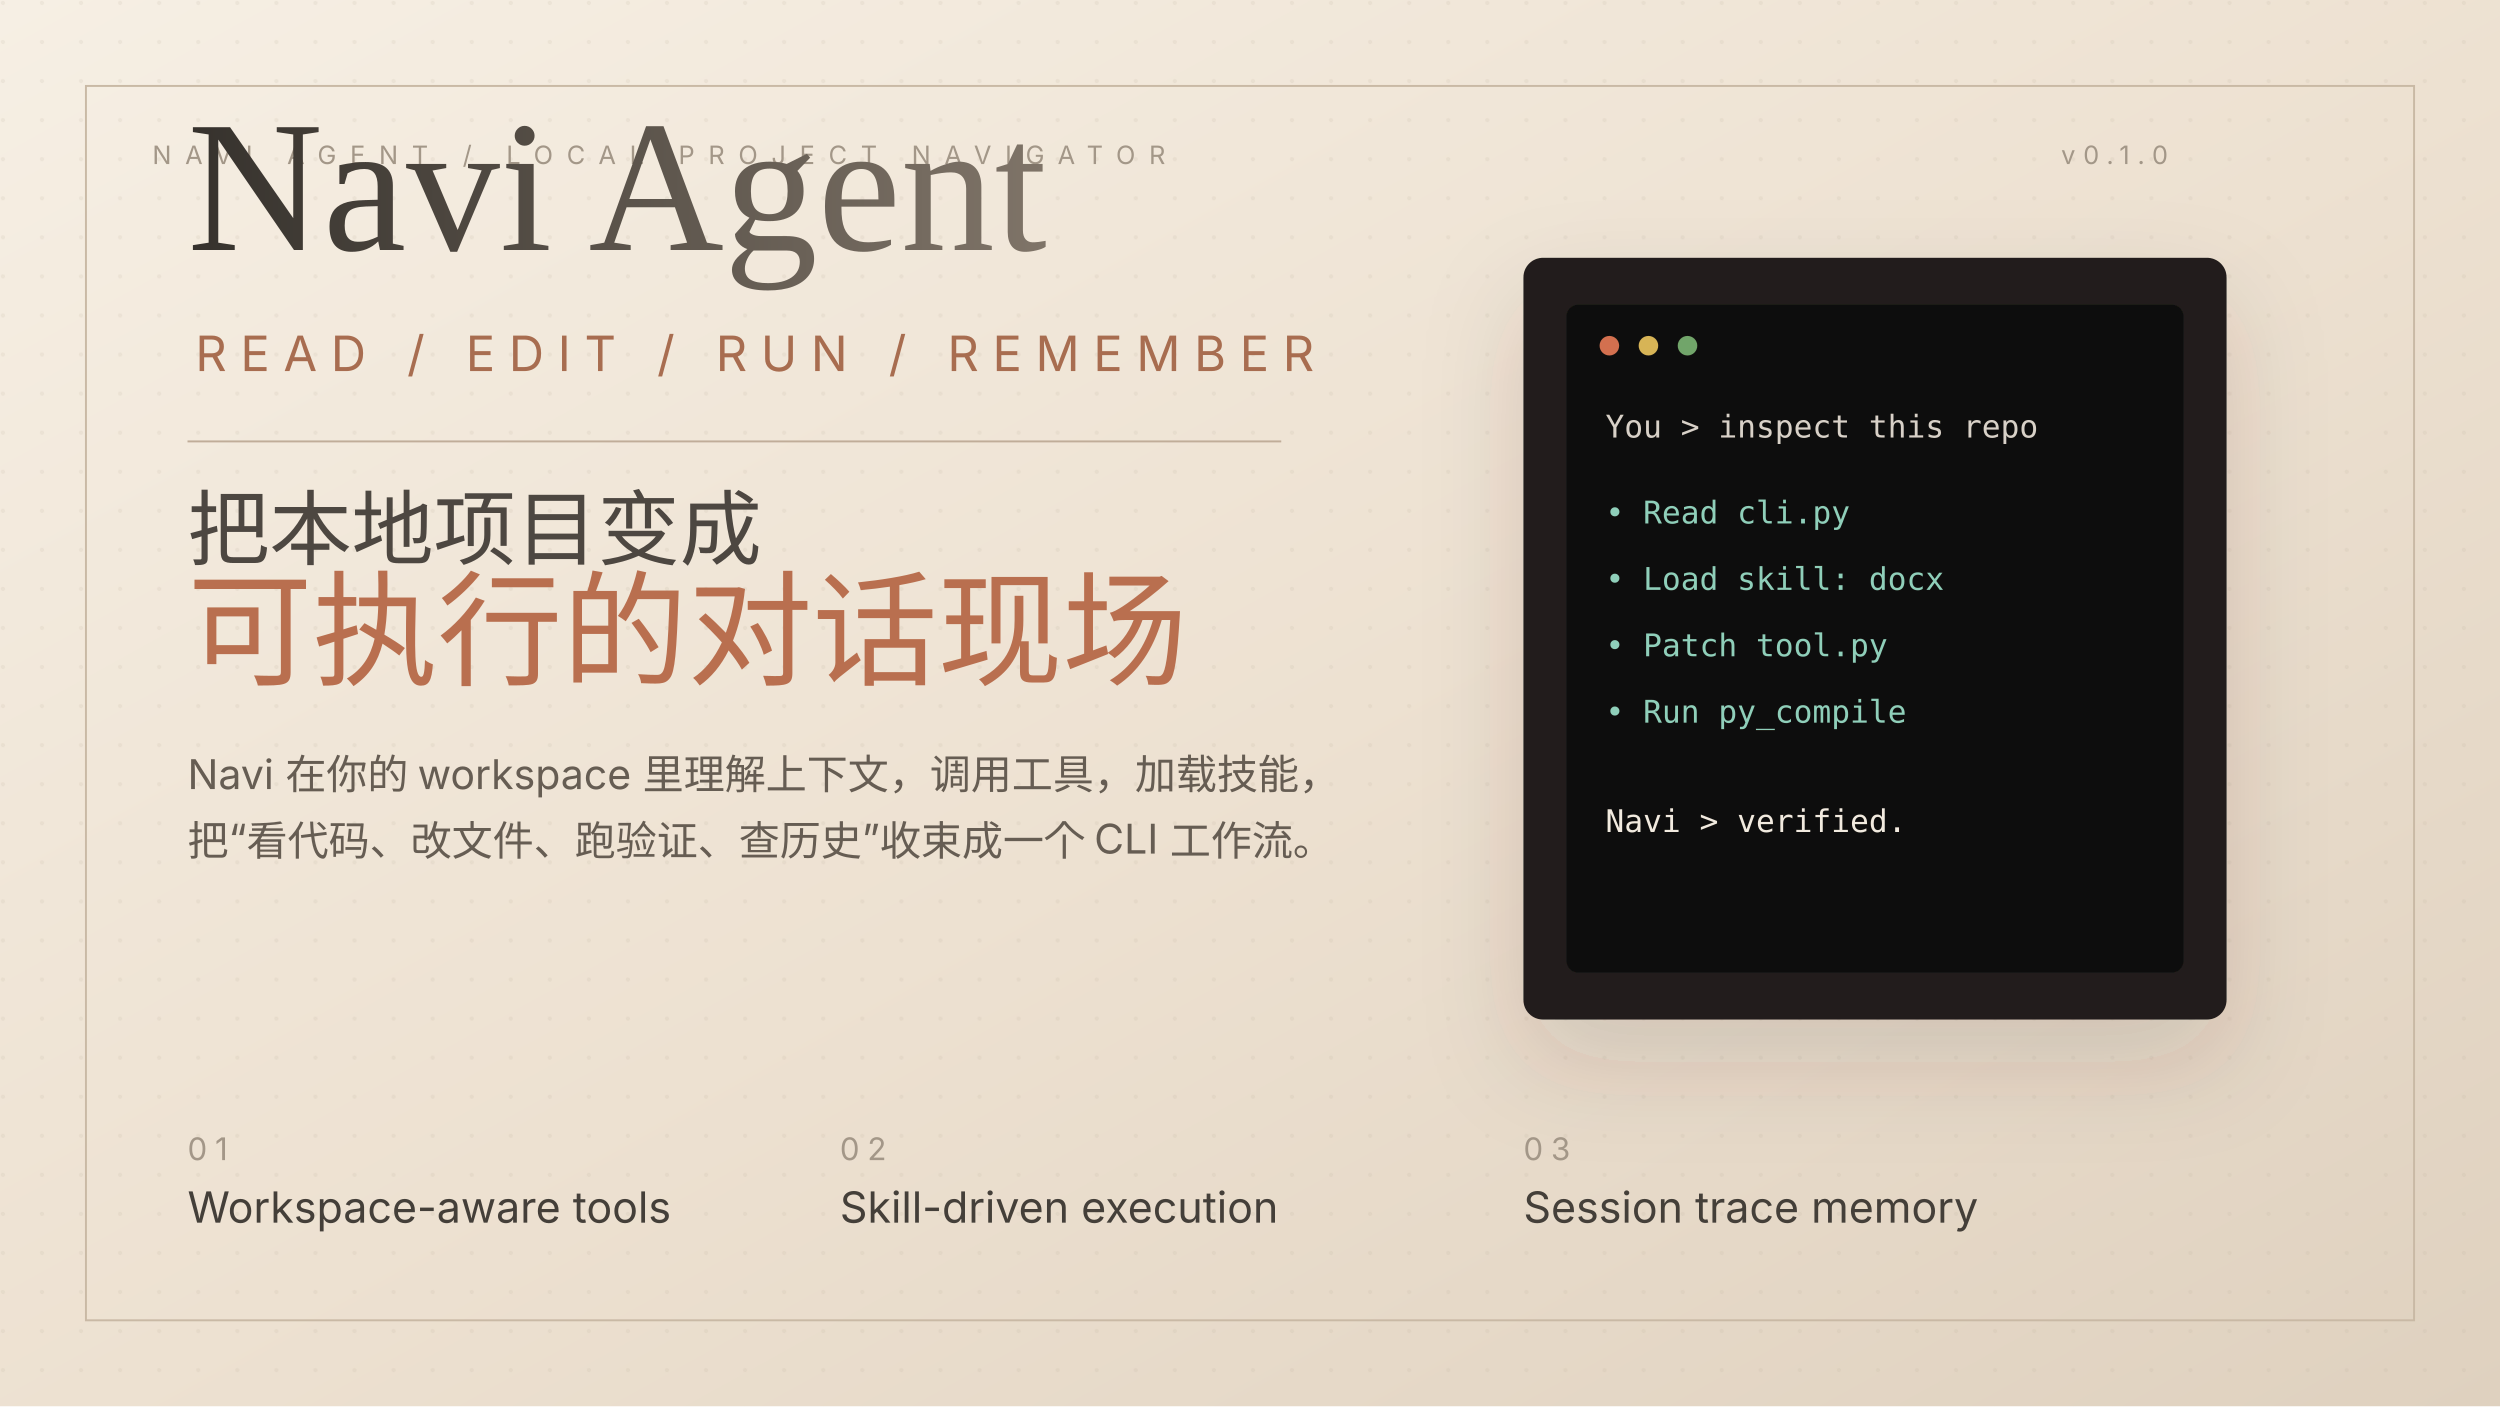
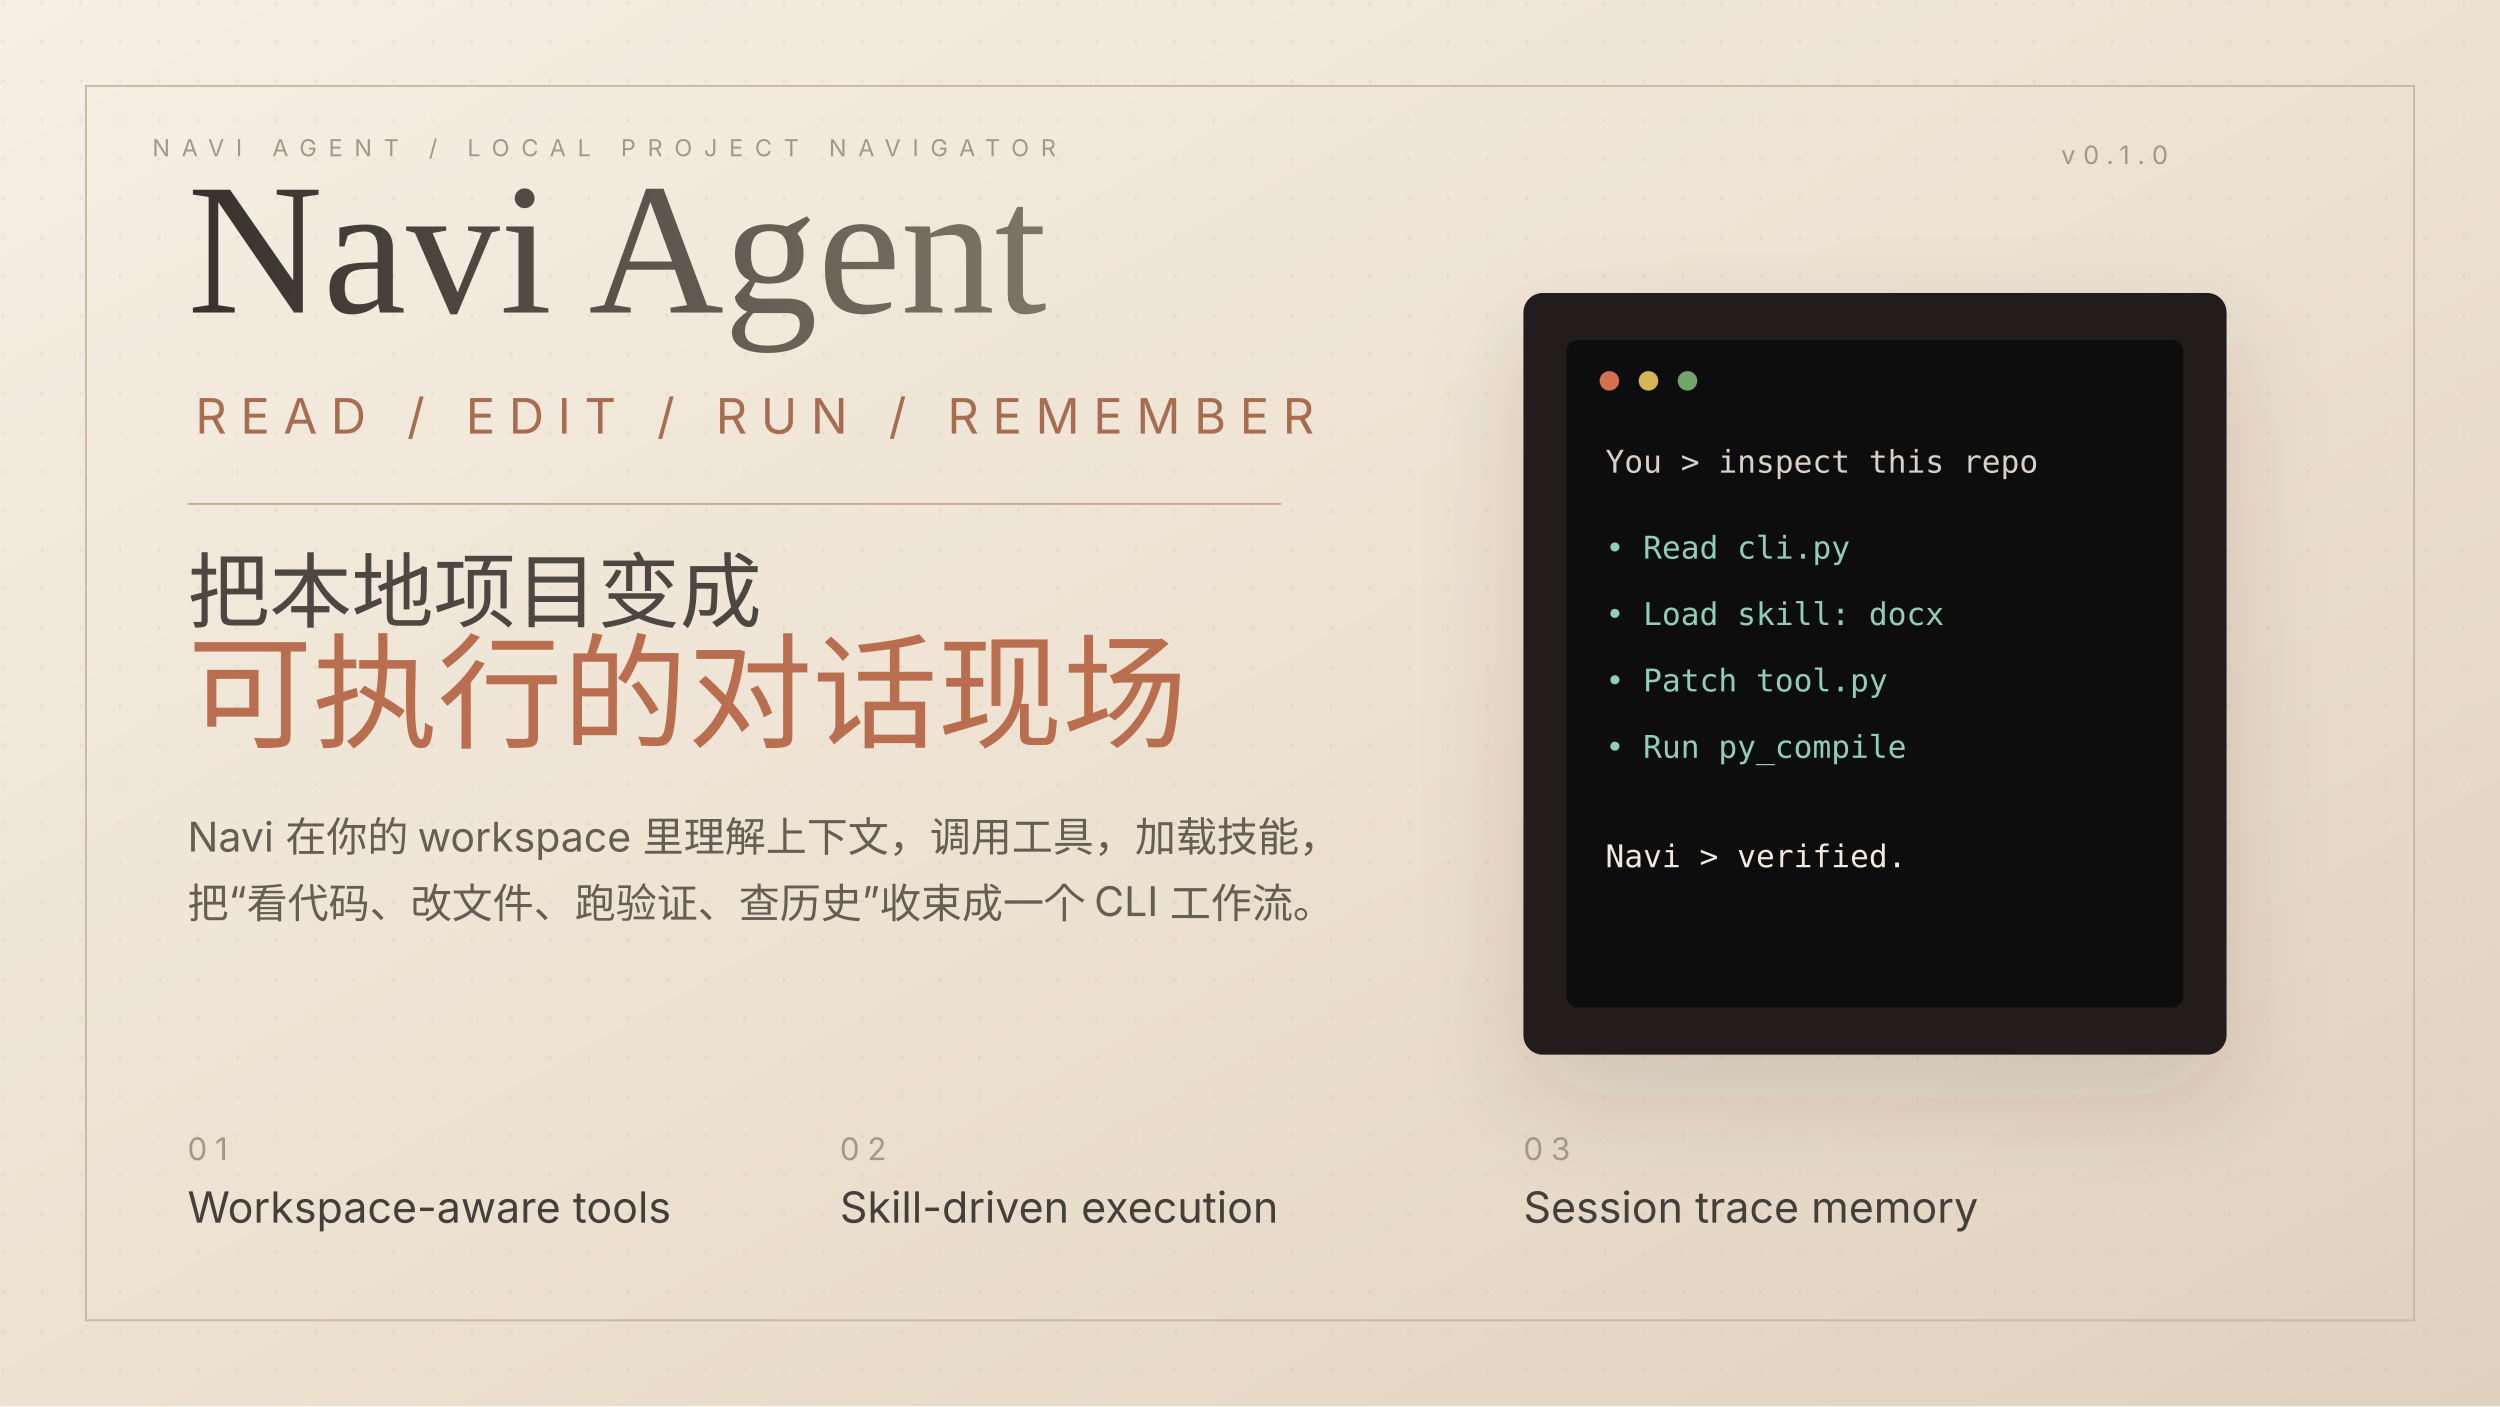
<svg xmlns="http://www.w3.org/2000/svg" width="1280" height="720" viewBox="0 0 1280 720" role="img" aria-labelledby="title desc">
  <defs>
    <linearGradient id="bg" x1="0" y1="0" x2="1" y2="1">
      <stop offset="0" stop-color="#f6efe4" />
      <stop offset="0.52" stop-color="#ede1d1" />
      <stop offset="1" stop-color="#dfd1bf" />
    </linearGradient>
    <linearGradient id="ink" x1="0" y1="0" x2="1" y2="0">
      <stop offset="0" stop-color="#36322d" />
      <stop offset="1" stop-color="#7f7468" />
    </linearGradient>
    <pattern id="dots" width="20" height="20" patternUnits="userSpaceOnUse">
      <circle cx="1.5" cy="1.5" r="1.1" fill="#b9ab98" opacity="0.25" />
    </pattern>
    <filter id="shadow" x="-20%" y="-20%" width="140%" height="140%">
      <feDropShadow dx="0" dy="22" stdDeviation="26" flood-color="#3a3027" flood-opacity="0.14" />
    </filter>
  </defs>
  <rect width="1280" height="720" fill="url(#bg)" />
  <rect width="1280" height="720" fill="url(#dots)" opacity="0.55" />
  <rect x="44" y="44" width="1192" height="632" fill="none" stroke="#c9b9a5" />
  <g font-family="Inter, Arial, sans-serif" fill="#6b6259">
-     <text x="78" y="84" font-size="13" letter-spacing="7" fill="#a39788">NAVI AGENT / LOCAL PROJECT NAVIGATOR</text>
+     <text x="78" y="80" font-size="12" letter-spacing="6" fill="#a39788">NAVI AGENT / LOCAL PROJECT NAVIGATOR</text>
    <text x="1110" y="84" font-size="13" text-anchor="end" letter-spacing="4" fill="#a39788">v0.1.0</text>
  </g>
-   <g transform="translate(96 128)">
+   <g transform="translate(96 160)">
    <text x="0" y="0" font-family="Georgia, 'Times New Roman', serif" font-size="96" fill="url(#ink)">Navi Agent</text>
    <text x="4" y="62" font-family="Inter, Arial, sans-serif" font-size="25" letter-spacing="7" fill="#a86d50">READ / EDIT / RUN / REMEMBER</text>
    <line x1="0" y1="98" x2="560" y2="98" stroke="#c0ad99" />
    <text x="0" y="158" font-family="Georgia, 'Times New Roman', serif" font-size="42" fill="#4d4741">把本地项目变成</text>
    <text x="0" y="218" font-family="Georgia, 'Times New Roman', serif" font-size="64" fill="#b96f4f">可执行的对话现场</text>
    <text x="0" y="276" font-family="Inter, Arial, sans-serif" font-size="21" fill="#665d53">Navi 在你的 workspace 里理解上下文，调用工具，加载技能，</text>
    <text x="0" y="310" font-family="Inter, Arial, sans-serif" font-size="21" fill="#665d53">把“看代码、改文件、跑验证、查历史”收束成一个 CLI 工作流。</text>
  </g>
-   <g transform="translate(780 132)" filter="url(#shadow)">
+   <g transform="translate(780 150)" filter="url(#shadow)">
    <rect width="360" height="390" rx="10" fill="#211f1c" />
    <rect x="22" y="24" width="316" height="342" rx="6" fill="#11100e" />
    <circle cx="44" cy="45" r="5" fill="#d36f4f" />
    <circle cx="64" cy="45" r="5" fill="#d7b456" />
    <circle cx="84" cy="45" r="5" fill="#71a56b" />
    <g font-family="'Cascadia Mono', Consolas, monospace" font-size="16">
      <text x="42" y="92" fill="#d8d1c8">You &gt; inspect this repo</text>
      <text x="42" y="136" fill="#8fcfba">• Read cli.py</text>
      <text x="42" y="170" fill="#8fcfba">• Load skill: docx</text>
      <text x="42" y="204" fill="#8fcfba">• Patch tool.py</text>
      <text x="42" y="238" fill="#8fcfba">• Run py_compile</text>
      <text x="42" y="294" fill="#f1eadf">Navi &gt; verified.</text>
    </g>
  </g>
  <g font-family="Inter, Arial, sans-serif">
    <g transform="translate(96 594)">
      <text x="0" y="0" font-size="16" letter-spacing="4" fill="#a39788">01</text>
      <text x="0" y="32" font-size="22" fill="#443f39">Workspace-aware tools</text>
    </g>
    <g transform="translate(430 594)">
      <text x="0" y="0" font-size="16" letter-spacing="4" fill="#a39788">02</text>
      <text x="0" y="32" font-size="22" fill="#443f39">Skill-driven execution</text>
    </g>
    <g transform="translate(780 594)">
      <text x="0" y="0" font-size="16" letter-spacing="4" fill="#a39788">03</text>
      <text x="0" y="32" font-size="22" fill="#443f39">Session trace memory</text>
    </g>
  </g>
</svg>
